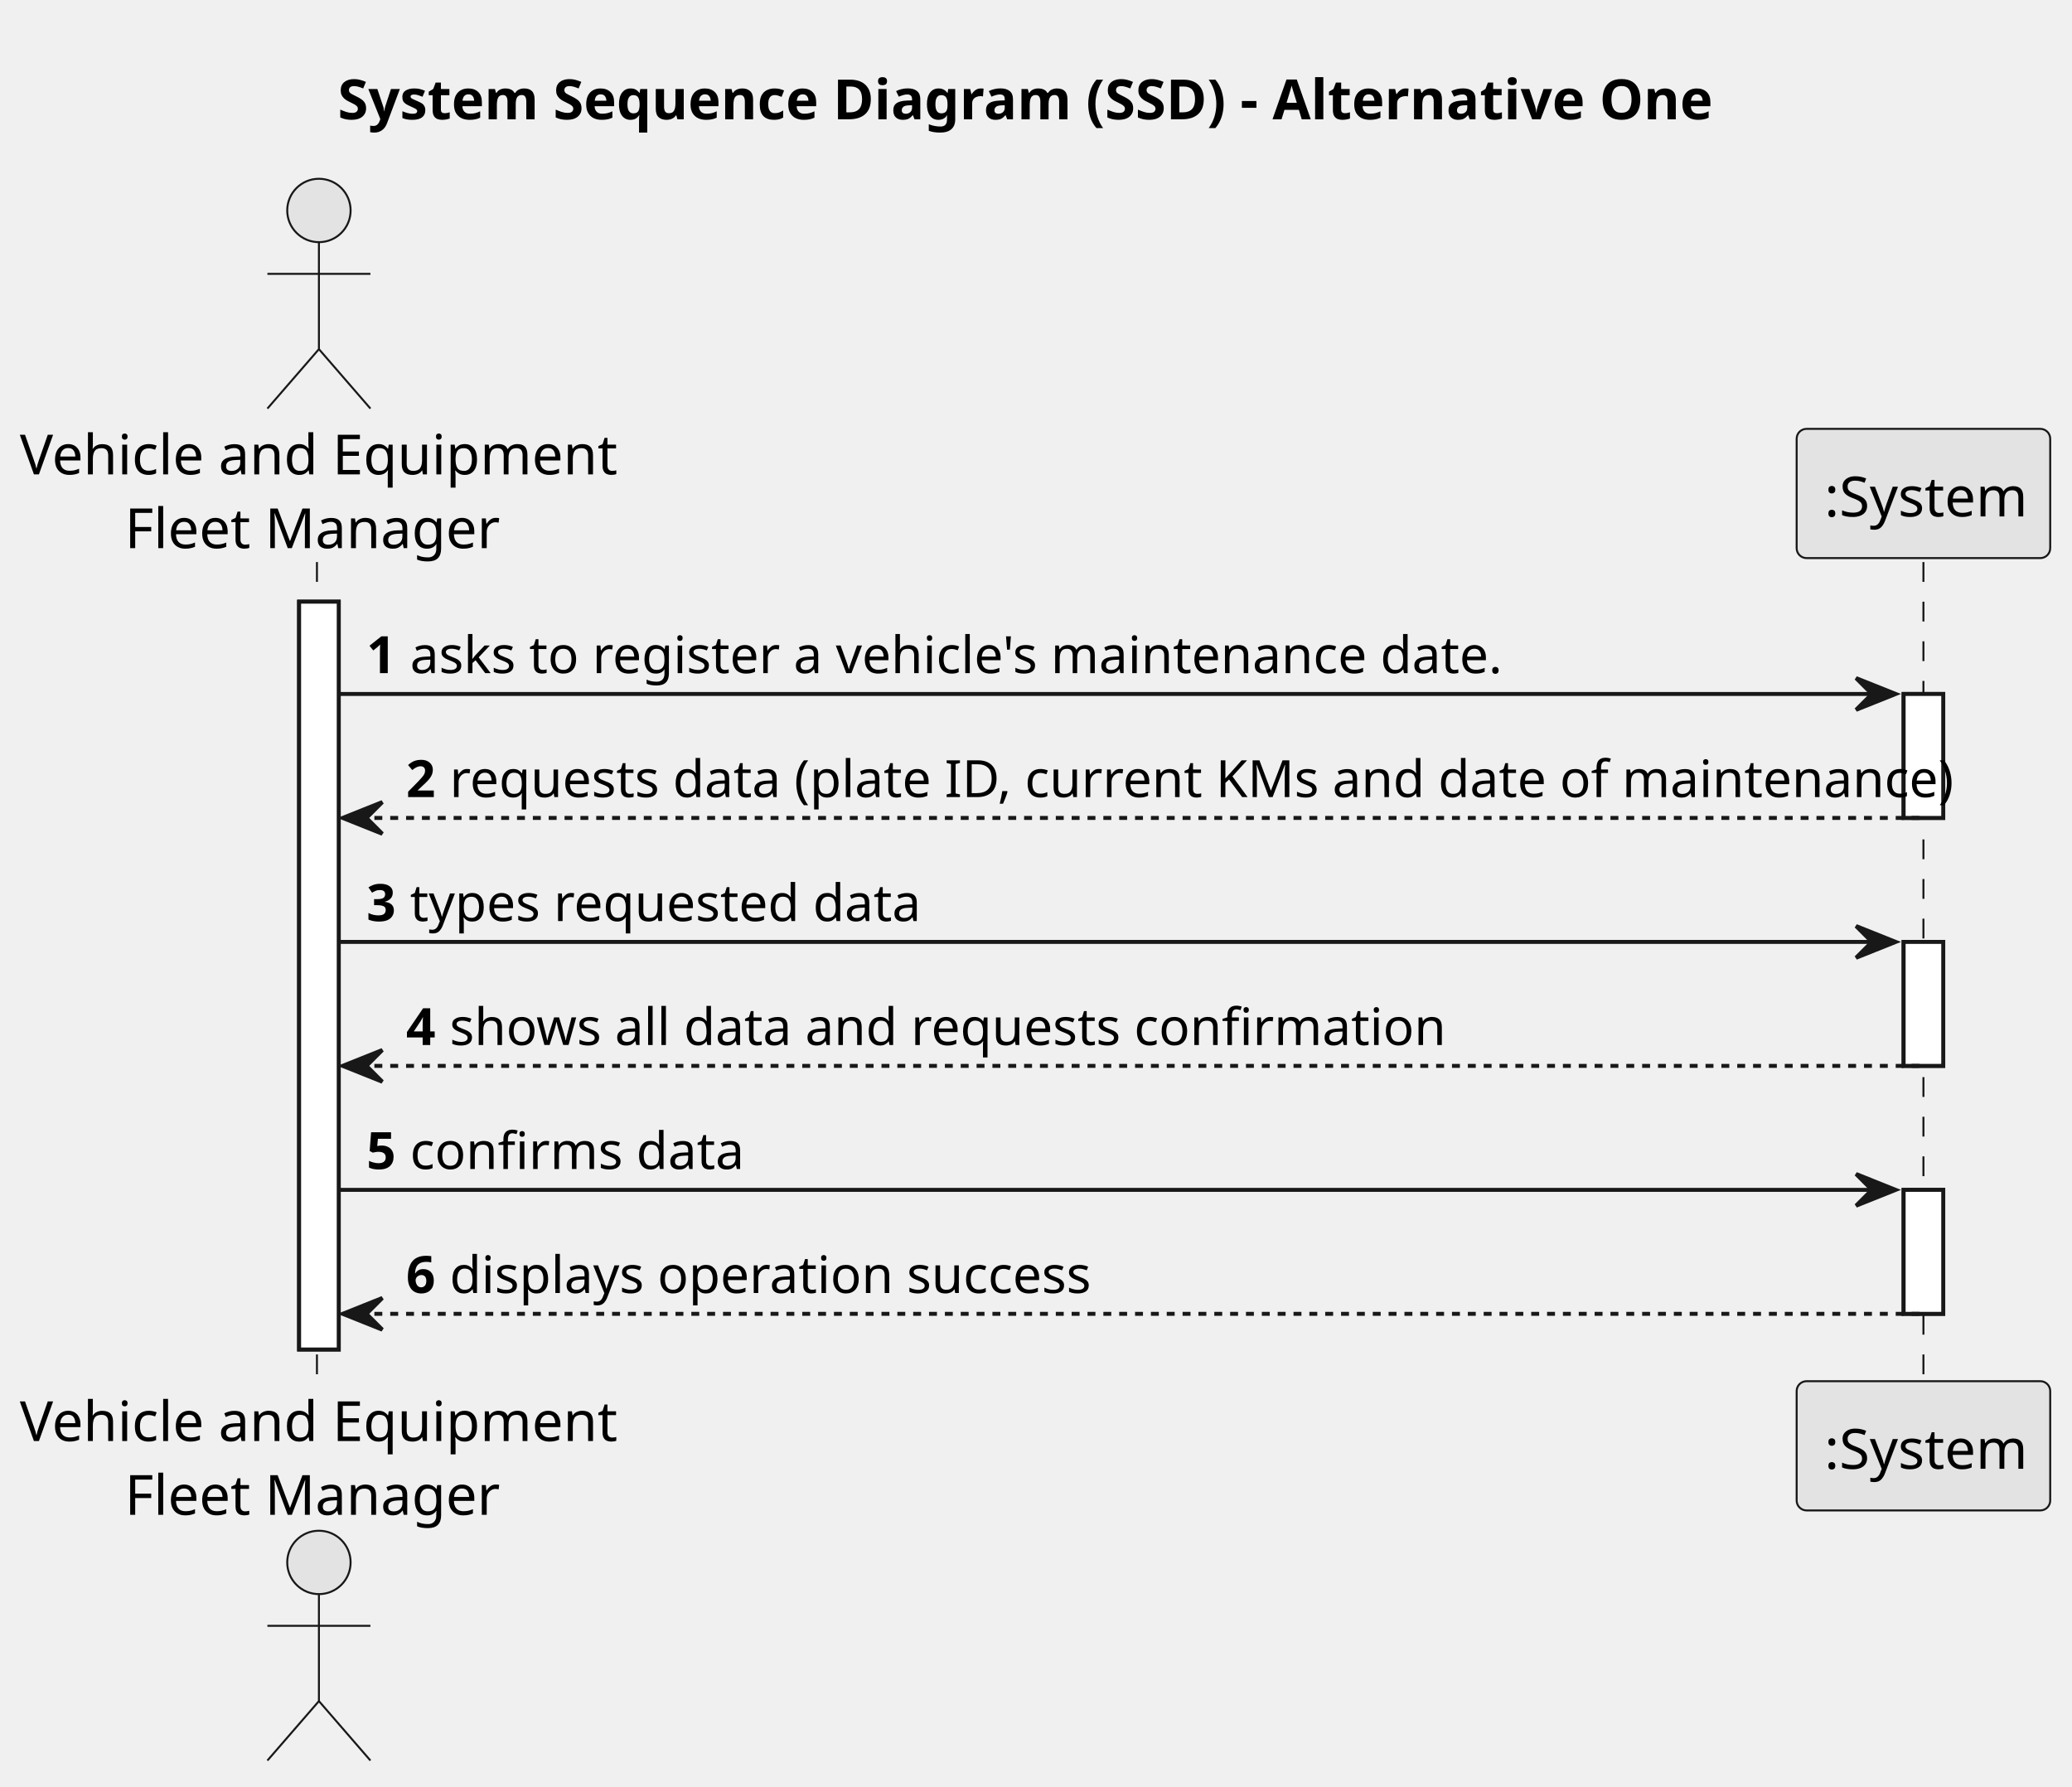
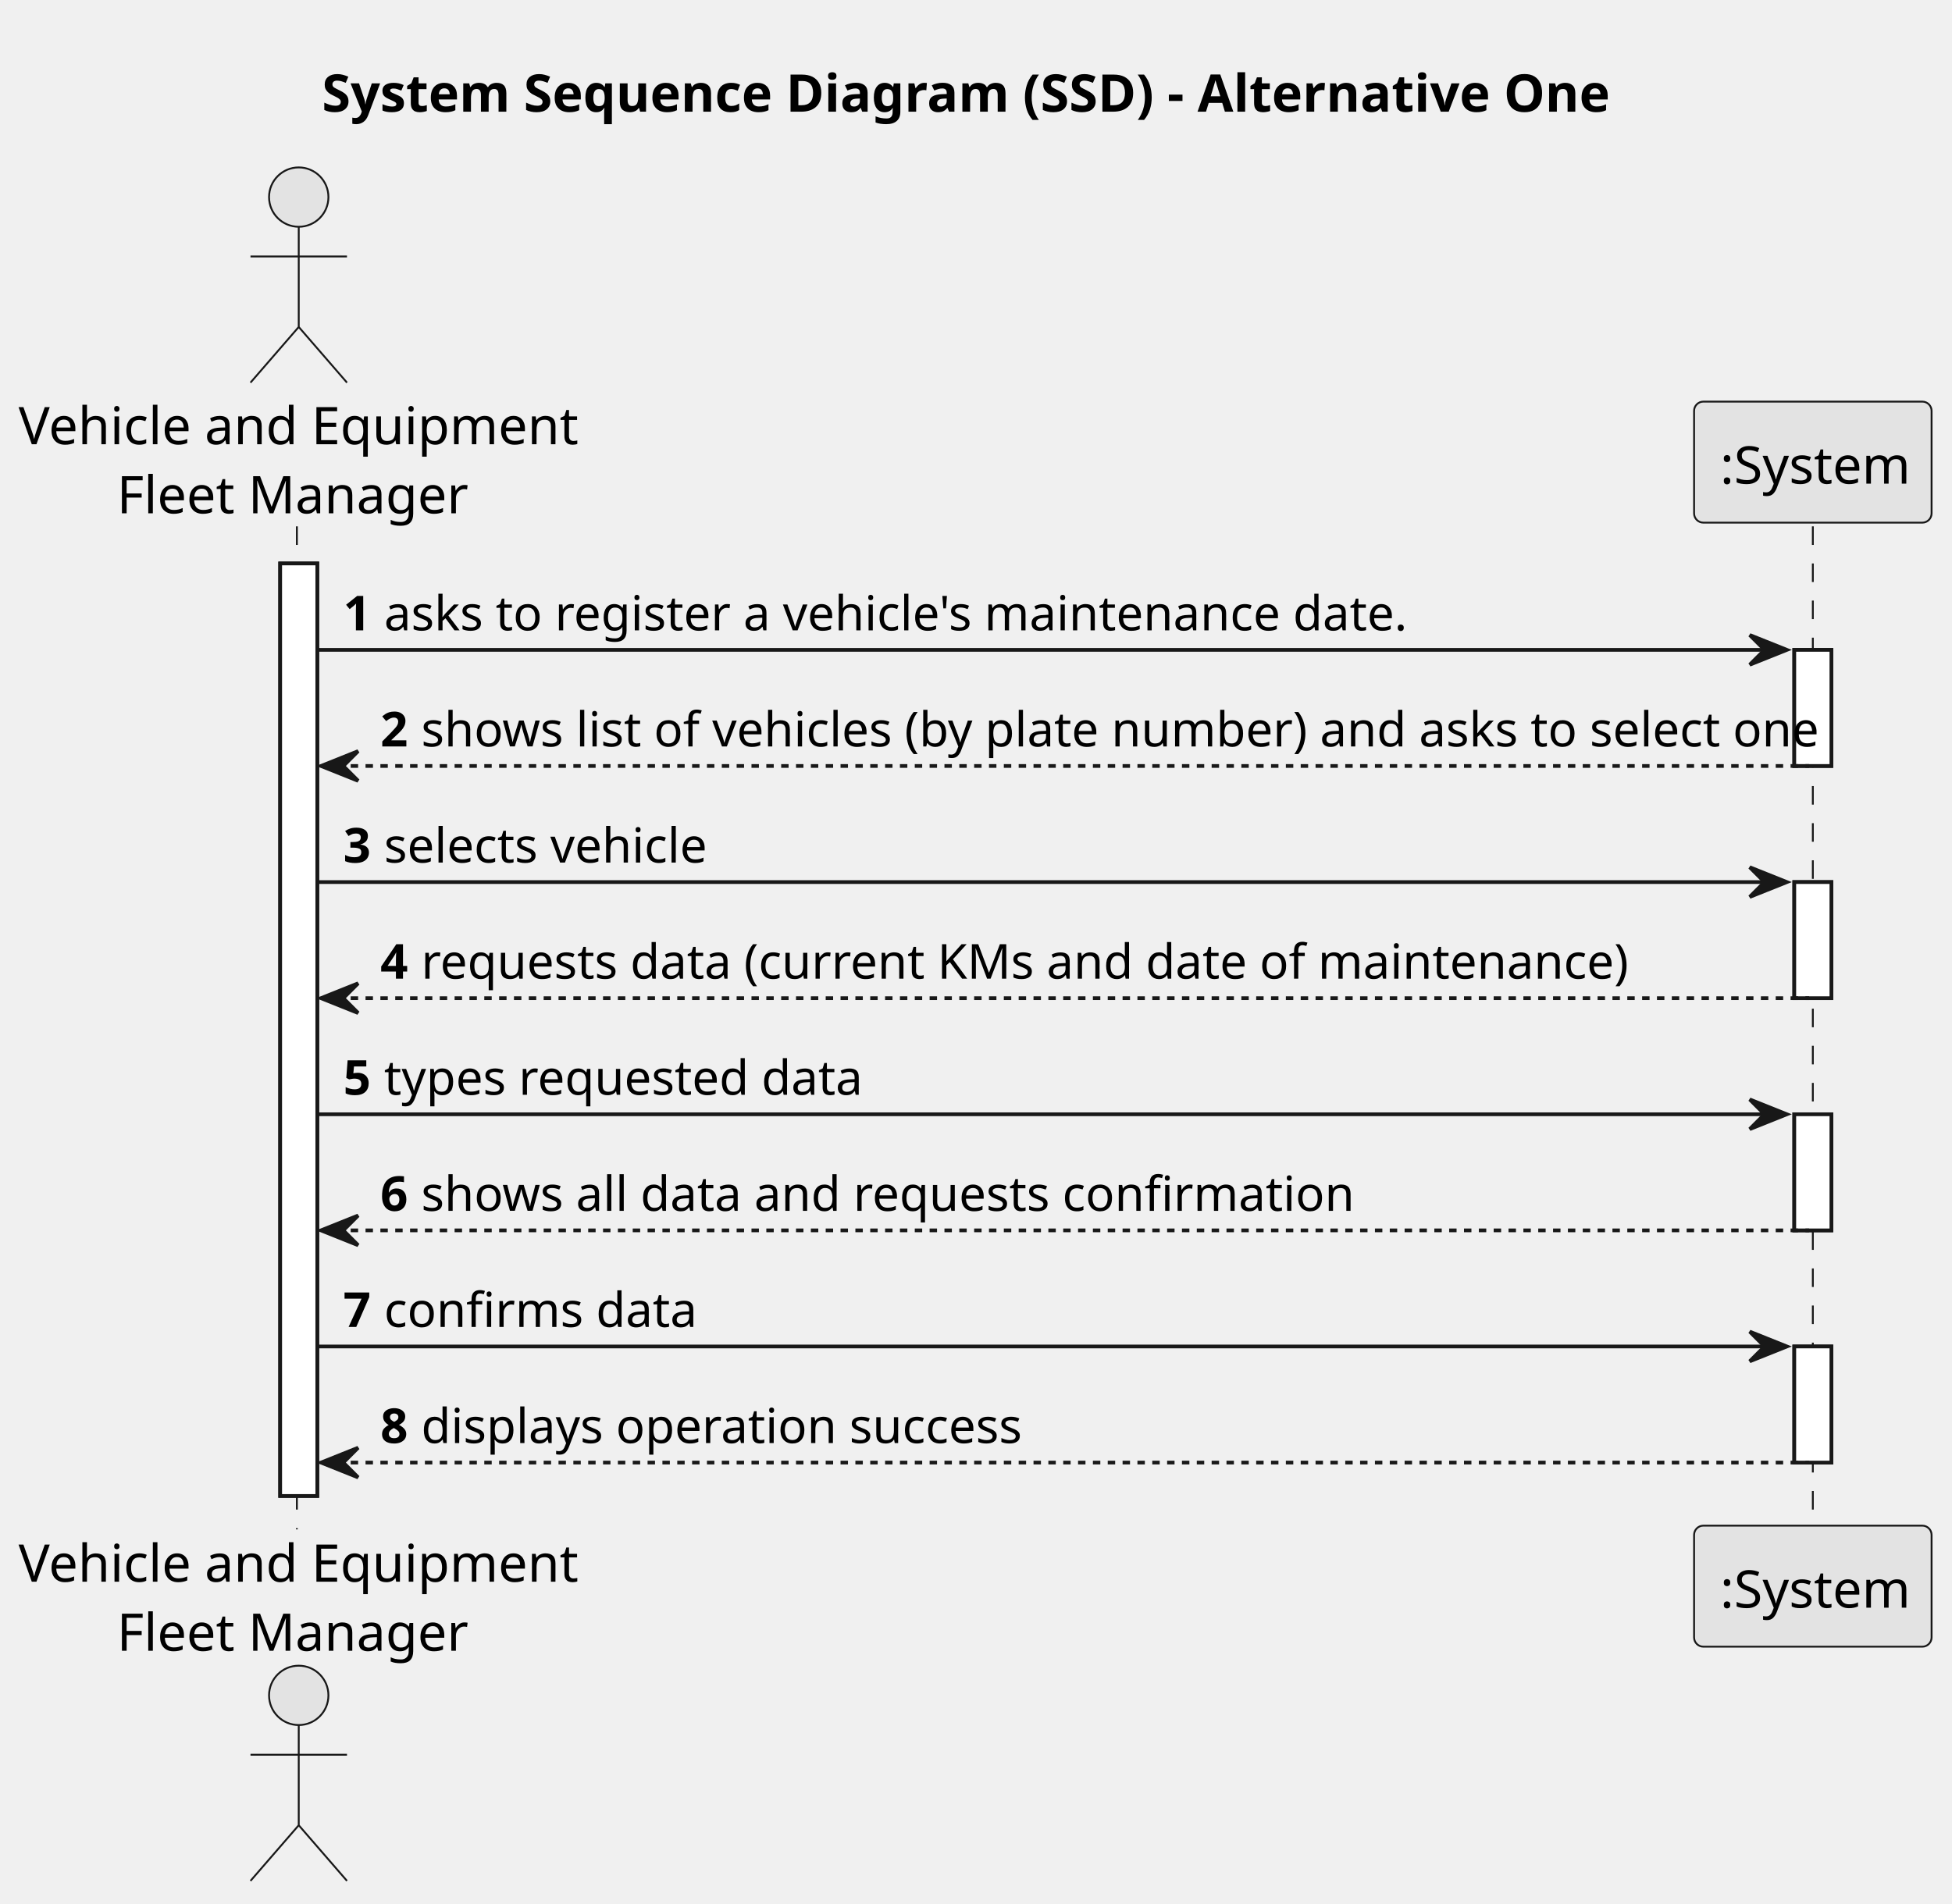
- <svg xmlns="http://www.w3.org/2000/svg" contentStyleType="text/css" height="451px" preserveAspectRatio="none" style="width:523px;height:451px;background:#FFFFFF;" version="1.1" viewBox="0 0 523 451" width="523px" zoomAndPan="magnify">
+ <svg xmlns="http://www.w3.org/2000/svg" contentStyleType="text/css" height="513px" preserveAspectRatio="none" style="width:526px;height:513px;background:#FFFFFF;" version="1.1" viewBox="0 0 526 513" width="526px" zoomAndPan="magnify">
  <defs />
  <g>
-     <text fill="#000000" font-family="sans-serif" font-size="14" font-weight="bold" lengthAdjust="spacing" textLength="351" x="85.25" y="30.107">System Sequence Diagram (SSD) - Alternative One</text>
-     <rect fill="#FFFFFF" height="188.746" style="stroke:#181818;stroke-width:1.0;" width="10" x="75.5" y="151.863" />
-     <rect fill="#FFFFFF" height="31.291" style="stroke:#181818;stroke-width:1.0;" width="10" x="480.5" y="175.154" />
-     <rect fill="#FFFFFF" height="31.291" style="stroke:#181818;stroke-width:1.0;" width="10" x="480.5" y="237.736" />
-     <rect fill="#FFFFFF" height="31.291" style="stroke:#181818;stroke-width:1.0;" width="10" x="480.5" y="300.318" />
-     <line style="stroke:#181818;stroke-width:0.5;stroke-dasharray:5.0,5.0;" x1="80" x2="80" y1="141.863" y2="349.609" />
-     <line style="stroke:#181818;stroke-width:0.5;stroke-dasharray:5.0,5.0;" x1="485.5" x2="485.5" y1="141.863" y2="349.609" />
+     <text fill="#000000" font-family="sans-serif" font-size="14" font-weight="bold" lengthAdjust="spacing" textLength="351" x="86.75" y="30.107">System Sequence Diagram (SSD) - Alternative One</text>
+     <rect fill="#FFFFFF" height="251.328" style="stroke:#181818;stroke-width:1.0;" width="10" x="75.5" y="151.863" />
+     <rect fill="#FFFFFF" height="31.291" style="stroke:#181818;stroke-width:1.0;" width="10" x="483.5" y="175.154" />
+     <rect fill="#FFFFFF" height="31.291" style="stroke:#181818;stroke-width:1.0;" width="10" x="483.5" y="237.736" />
+     <rect fill="#FFFFFF" height="31.291" style="stroke:#181818;stroke-width:1.0;" width="10" x="483.5" y="300.318" />
+     <rect fill="#FFFFFF" height="31.291" style="stroke:#181818;stroke-width:1.0;" width="10" x="483.5" y="362.9" />
+     <line style="stroke:#181818;stroke-width:0.5;stroke-dasharray:5.0,5.0;" x1="80" x2="80" y1="141.863" y2="412.191" />
+     <line style="stroke:#181818;stroke-width:0.5;stroke-dasharray:5.0,5.0;" x1="488.5" x2="488.5" y1="141.863" y2="412.191" />
    <text fill="#000000" font-family="sans-serif" font-size="14" lengthAdjust="spacing" textLength="145" x="5" y="119.728">Vehicle and Equipment</text>
    <text fill="#000000" font-family="sans-serif" font-size="14" lengthAdjust="spacing" textLength="92" x="31.5" y="138.35">Fleet Manager</text>
    <ellipse cx="80.5" cy="53.121" fill="#E3E3E3" rx="8" ry="8" style="stroke:#181818;stroke-width:0.5;" />
    <path d="M80.5,61.121 L80.5,88.121 M67.5,69.121 L93.5,69.121 M80.5,88.121 L67.5,103.121 M80.5,88.121 L93.5,103.121 " fill="none" style="stroke:#181818;stroke-width:0.5;" />
-     <text fill="#000000" font-family="sans-serif" font-size="14" lengthAdjust="spacing" textLength="145" x="5" y="363.717">Vehicle and Equipment</text>
-     <text fill="#000000" font-family="sans-serif" font-size="14" lengthAdjust="spacing" textLength="92" x="31.5" y="382.338">Fleet Manager</text>
-     <ellipse cx="80.5" cy="394.352" fill="#E3E3E3" rx="8" ry="8" style="stroke:#181818;stroke-width:0.5;" />
-     <path d="M80.5,402.352 L80.5,429.352 M67.5,410.352 L93.5,410.352 M80.5,429.352 L67.5,444.352 M80.5,429.352 L93.5,444.352 " fill="none" style="stroke:#181818;stroke-width:0.5;" />
-     <rect fill="#E3E3E3" height="32.621" rx="2.5" ry="2.5" style="stroke:#181818;stroke-width:0.5;" width="64" x="453.5" y="108.242" />
-     <text fill="#000000" font-family="sans-serif" font-size="14" lengthAdjust="spacing" textLength="50" x="460.5" y="130.35">:System</text>
-     <rect fill="#E3E3E3" height="32.621" rx="2.5" ry="2.5" style="stroke:#181818;stroke-width:0.5;" width="64" x="453.5" y="348.609" />
-     <text fill="#000000" font-family="sans-serif" font-size="14" lengthAdjust="spacing" textLength="50" x="460.5" y="370.717">:System</text>
-     <rect fill="#FFFFFF" height="188.746" style="stroke:#181818;stroke-width:1.0;" width="10" x="75.5" y="151.863" />
-     <rect fill="#FFFFFF" height="31.291" style="stroke:#181818;stroke-width:1.0;" width="10" x="480.5" y="175.154" />
-     <rect fill="#FFFFFF" height="31.291" style="stroke:#181818;stroke-width:1.0;" width="10" x="480.5" y="237.736" />
-     <rect fill="#FFFFFF" height="31.291" style="stroke:#181818;stroke-width:1.0;" width="10" x="480.5" y="300.318" />
-     <polygon fill="#181818" points="468.5,171.154,478.5,175.154,468.5,179.154,472.5,175.154" style="stroke:#181818;stroke-width:1.0;" />
-     <line style="stroke:#181818;stroke-width:1.0;" x1="85.5" x2="474.5" y1="175.154" y2="175.154" />
+     <text fill="#000000" font-family="sans-serif" font-size="14" lengthAdjust="spacing" textLength="145" x="5" y="426.299">Vehicle and Equipment</text>
+     <text fill="#000000" font-family="sans-serif" font-size="14" lengthAdjust="spacing" textLength="92" x="31.5" y="444.92">Fleet Manager</text>
+     <ellipse cx="80.5" cy="456.934" fill="#E3E3E3" rx="8" ry="8" style="stroke:#181818;stroke-width:0.5;" />
+     <path d="M80.5,464.934 L80.5,491.934 M67.5,472.934 L93.5,472.934 M80.5,491.934 L67.5,506.934 M80.5,491.934 L93.5,506.934 " fill="none" style="stroke:#181818;stroke-width:0.5;" />
+     <rect fill="#E3E3E3" height="32.621" rx="2.5" ry="2.5" style="stroke:#181818;stroke-width:0.5;" width="64" x="456.5" y="108.242" />
+     <text fill="#000000" font-family="sans-serif" font-size="14" lengthAdjust="spacing" textLength="50" x="463.5" y="130.35">:System</text>
+     <rect fill="#E3E3E3" height="32.621" rx="2.5" ry="2.5" style="stroke:#181818;stroke-width:0.5;" width="64" x="456.5" y="411.191" />
+     <text fill="#000000" font-family="sans-serif" font-size="14" lengthAdjust="spacing" textLength="50" x="463.5" y="433.299">:System</text>
+     <rect fill="#FFFFFF" height="251.328" style="stroke:#181818;stroke-width:1.0;" width="10" x="75.5" y="151.863" />
+     <rect fill="#FFFFFF" height="31.291" style="stroke:#181818;stroke-width:1.0;" width="10" x="483.5" y="175.154" />
+     <rect fill="#FFFFFF" height="31.291" style="stroke:#181818;stroke-width:1.0;" width="10" x="483.5" y="237.736" />
+     <rect fill="#FFFFFF" height="31.291" style="stroke:#181818;stroke-width:1.0;" width="10" x="483.5" y="300.318" />
+     <rect fill="#FFFFFF" height="31.291" style="stroke:#181818;stroke-width:1.0;" width="10" x="483.5" y="362.9" />
+     <polygon fill="#181818" points="471.5,171.154,481.5,175.154,471.5,179.154,475.5,175.154" style="stroke:#181818;stroke-width:1.0;" />
+     <line style="stroke:#181818;stroke-width:1.0;" x1="85.5" x2="477.5" y1="175.154" y2="175.154" />
    <text fill="#000000" font-family="sans-serif" font-size="13" font-weight="bold" lengthAdjust="spacing" textLength="7" x="92.5" y="169.892">1</text>
    <text fill="#000000" font-family="sans-serif" font-size="13" lengthAdjust="spacing" textLength="264" x="103.5" y="169.892">asks to register a vehicle's maintenance date.</text>
    <polygon fill="#181818" points="96.5,202.445,86.5,206.445,96.5,210.445,92.5,206.445" style="stroke:#181818;stroke-width:1.0;" />
-     <line style="stroke:#181818;stroke-width:1.0;stroke-dasharray:2.0,2.0;" x1="90.5" x2="484.5" y1="206.445" y2="206.445" />
+     <line style="stroke:#181818;stroke-width:1.0;stroke-dasharray:2.0,2.0;" x1="90.5" x2="487.5" y1="206.445" y2="206.445" />
    <text fill="#000000" font-family="sans-serif" font-size="13" font-weight="bold" lengthAdjust="spacing" textLength="7" x="102.5" y="201.183">2</text>
-     <text fill="#000000" font-family="sans-serif" font-size="13" lengthAdjust="spacing" textLength="360" x="113.5" y="201.183">requests data (plate ID, current KMs and date of maintenance)</text>
-     <polygon fill="#181818" points="468.5,233.736,478.5,237.736,468.5,241.736,472.5,237.736" style="stroke:#181818;stroke-width:1.0;" />
-     <line style="stroke:#181818;stroke-width:1.0;" x1="85.5" x2="474.5" y1="237.736" y2="237.736" />
+     <text fill="#000000" font-family="sans-serif" font-size="13" lengthAdjust="spacing" textLength="363" x="113.5" y="201.183">shows list of vehicles (by plate number) and asks to select one</text>
+     <polygon fill="#181818" points="471.5,233.736,481.5,237.736,471.5,241.736,475.5,237.736" style="stroke:#181818;stroke-width:1.0;" />
+     <line style="stroke:#181818;stroke-width:1.0;" x1="85.5" x2="477.5" y1="237.736" y2="237.736" />
    <text fill="#000000" font-family="sans-serif" font-size="13" font-weight="bold" lengthAdjust="spacing" textLength="7" x="92.5" y="232.474">3</text>
-     <text fill="#000000" font-family="sans-serif" font-size="13" lengthAdjust="spacing" textLength="122" x="103.5" y="232.474">types requested data</text>
+     <text fill="#000000" font-family="sans-serif" font-size="13" lengthAdjust="spacing" textLength="85" x="103.5" y="232.474">selects vehicle</text>
    <polygon fill="#181818" points="96.5,265.027,86.5,269.027,96.5,273.027,92.5,269.027" style="stroke:#181818;stroke-width:1.0;" />
-     <line style="stroke:#181818;stroke-width:1.0;stroke-dasharray:2.0,2.0;" x1="90.5" x2="484.5" y1="269.027" y2="269.027" />
+     <line style="stroke:#181818;stroke-width:1.0;stroke-dasharray:2.0,2.0;" x1="90.5" x2="487.5" y1="269.027" y2="269.027" />
    <text fill="#000000" font-family="sans-serif" font-size="13" font-weight="bold" lengthAdjust="spacing" textLength="7" x="102.5" y="263.765">4</text>
-     <text fill="#000000" font-family="sans-serif" font-size="13" lengthAdjust="spacing" textLength="236" x="113.5" y="263.765">shows all data and requests confirmation</text>
-     <polygon fill="#181818" points="468.5,296.318,478.5,300.318,468.5,304.318,472.5,300.318" style="stroke:#181818;stroke-width:1.0;" />
-     <line style="stroke:#181818;stroke-width:1.0;" x1="85.5" x2="474.5" y1="300.318" y2="300.318" />
+     <text fill="#000000" font-family="sans-serif" font-size="13" lengthAdjust="spacing" textLength="308" x="113.5" y="263.765">requests data (current KMs and date of maintenance)</text>
+     <polygon fill="#181818" points="471.5,296.318,481.5,300.318,471.5,304.318,475.5,300.318" style="stroke:#181818;stroke-width:1.0;" />
+     <line style="stroke:#181818;stroke-width:1.0;" x1="85.5" x2="477.5" y1="300.318" y2="300.318" />
    <text fill="#000000" font-family="sans-serif" font-size="13" font-weight="bold" lengthAdjust="spacing" textLength="7" x="92.5" y="295.056">5</text>
-     <text fill="#000000" font-family="sans-serif" font-size="13" lengthAdjust="spacing" textLength="78" x="103.5" y="295.056">confirms data</text>
+     <text fill="#000000" font-family="sans-serif" font-size="13" lengthAdjust="spacing" textLength="122" x="103.5" y="295.056">types requested data</text>
    <polygon fill="#181818" points="96.5,327.609,86.5,331.609,96.5,335.609,92.5,331.609" style="stroke:#181818;stroke-width:1.0;" />
-     <line style="stroke:#181818;stroke-width:1.0;stroke-dasharray:2.0,2.0;" x1="90.5" x2="484.5" y1="331.609" y2="331.609" />
+     <line style="stroke:#181818;stroke-width:1.0;stroke-dasharray:2.0,2.0;" x1="90.5" x2="487.5" y1="331.609" y2="331.609" />
    <text fill="#000000" font-family="sans-serif" font-size="13" font-weight="bold" lengthAdjust="spacing" textLength="7" x="102.5" y="326.347">6</text>
-     <text fill="#000000" font-family="sans-serif" font-size="13" lengthAdjust="spacing" textLength="158" x="113.5" y="326.347">displays operation success</text>
+     <text fill="#000000" font-family="sans-serif" font-size="13" lengthAdjust="spacing" textLength="236" x="113.5" y="326.347">shows all data and requests confirmation</text>
+     <polygon fill="#181818" points="471.5,358.9,481.5,362.9,471.5,366.9,475.5,362.9" style="stroke:#181818;stroke-width:1.0;" />
+     <line style="stroke:#181818;stroke-width:1.0;" x1="85.5" x2="477.5" y1="362.9" y2="362.9" />
+     <text fill="#000000" font-family="sans-serif" font-size="13" font-weight="bold" lengthAdjust="spacing" textLength="7" x="92.5" y="357.638">7</text>
+     <text fill="#000000" font-family="sans-serif" font-size="13" lengthAdjust="spacing" textLength="78" x="103.5" y="357.638">confirms data</text>
+     <polygon fill="#181818" points="96.5,390.191,86.5,394.191,96.5,398.191,92.5,394.191" style="stroke:#181818;stroke-width:1.0;" />
+     <line style="stroke:#181818;stroke-width:1.0;stroke-dasharray:2.0,2.0;" x1="90.5" x2="487.5" y1="394.191" y2="394.191" />
+     <text fill="#000000" font-family="sans-serif" font-size="13" font-weight="bold" lengthAdjust="spacing" textLength="7" x="102.5" y="388.929">8</text>
+     <text fill="#000000" font-family="sans-serif" font-size="13" lengthAdjust="spacing" textLength="158" x="113.5" y="388.929">displays operation success</text>
  </g>
</svg>
